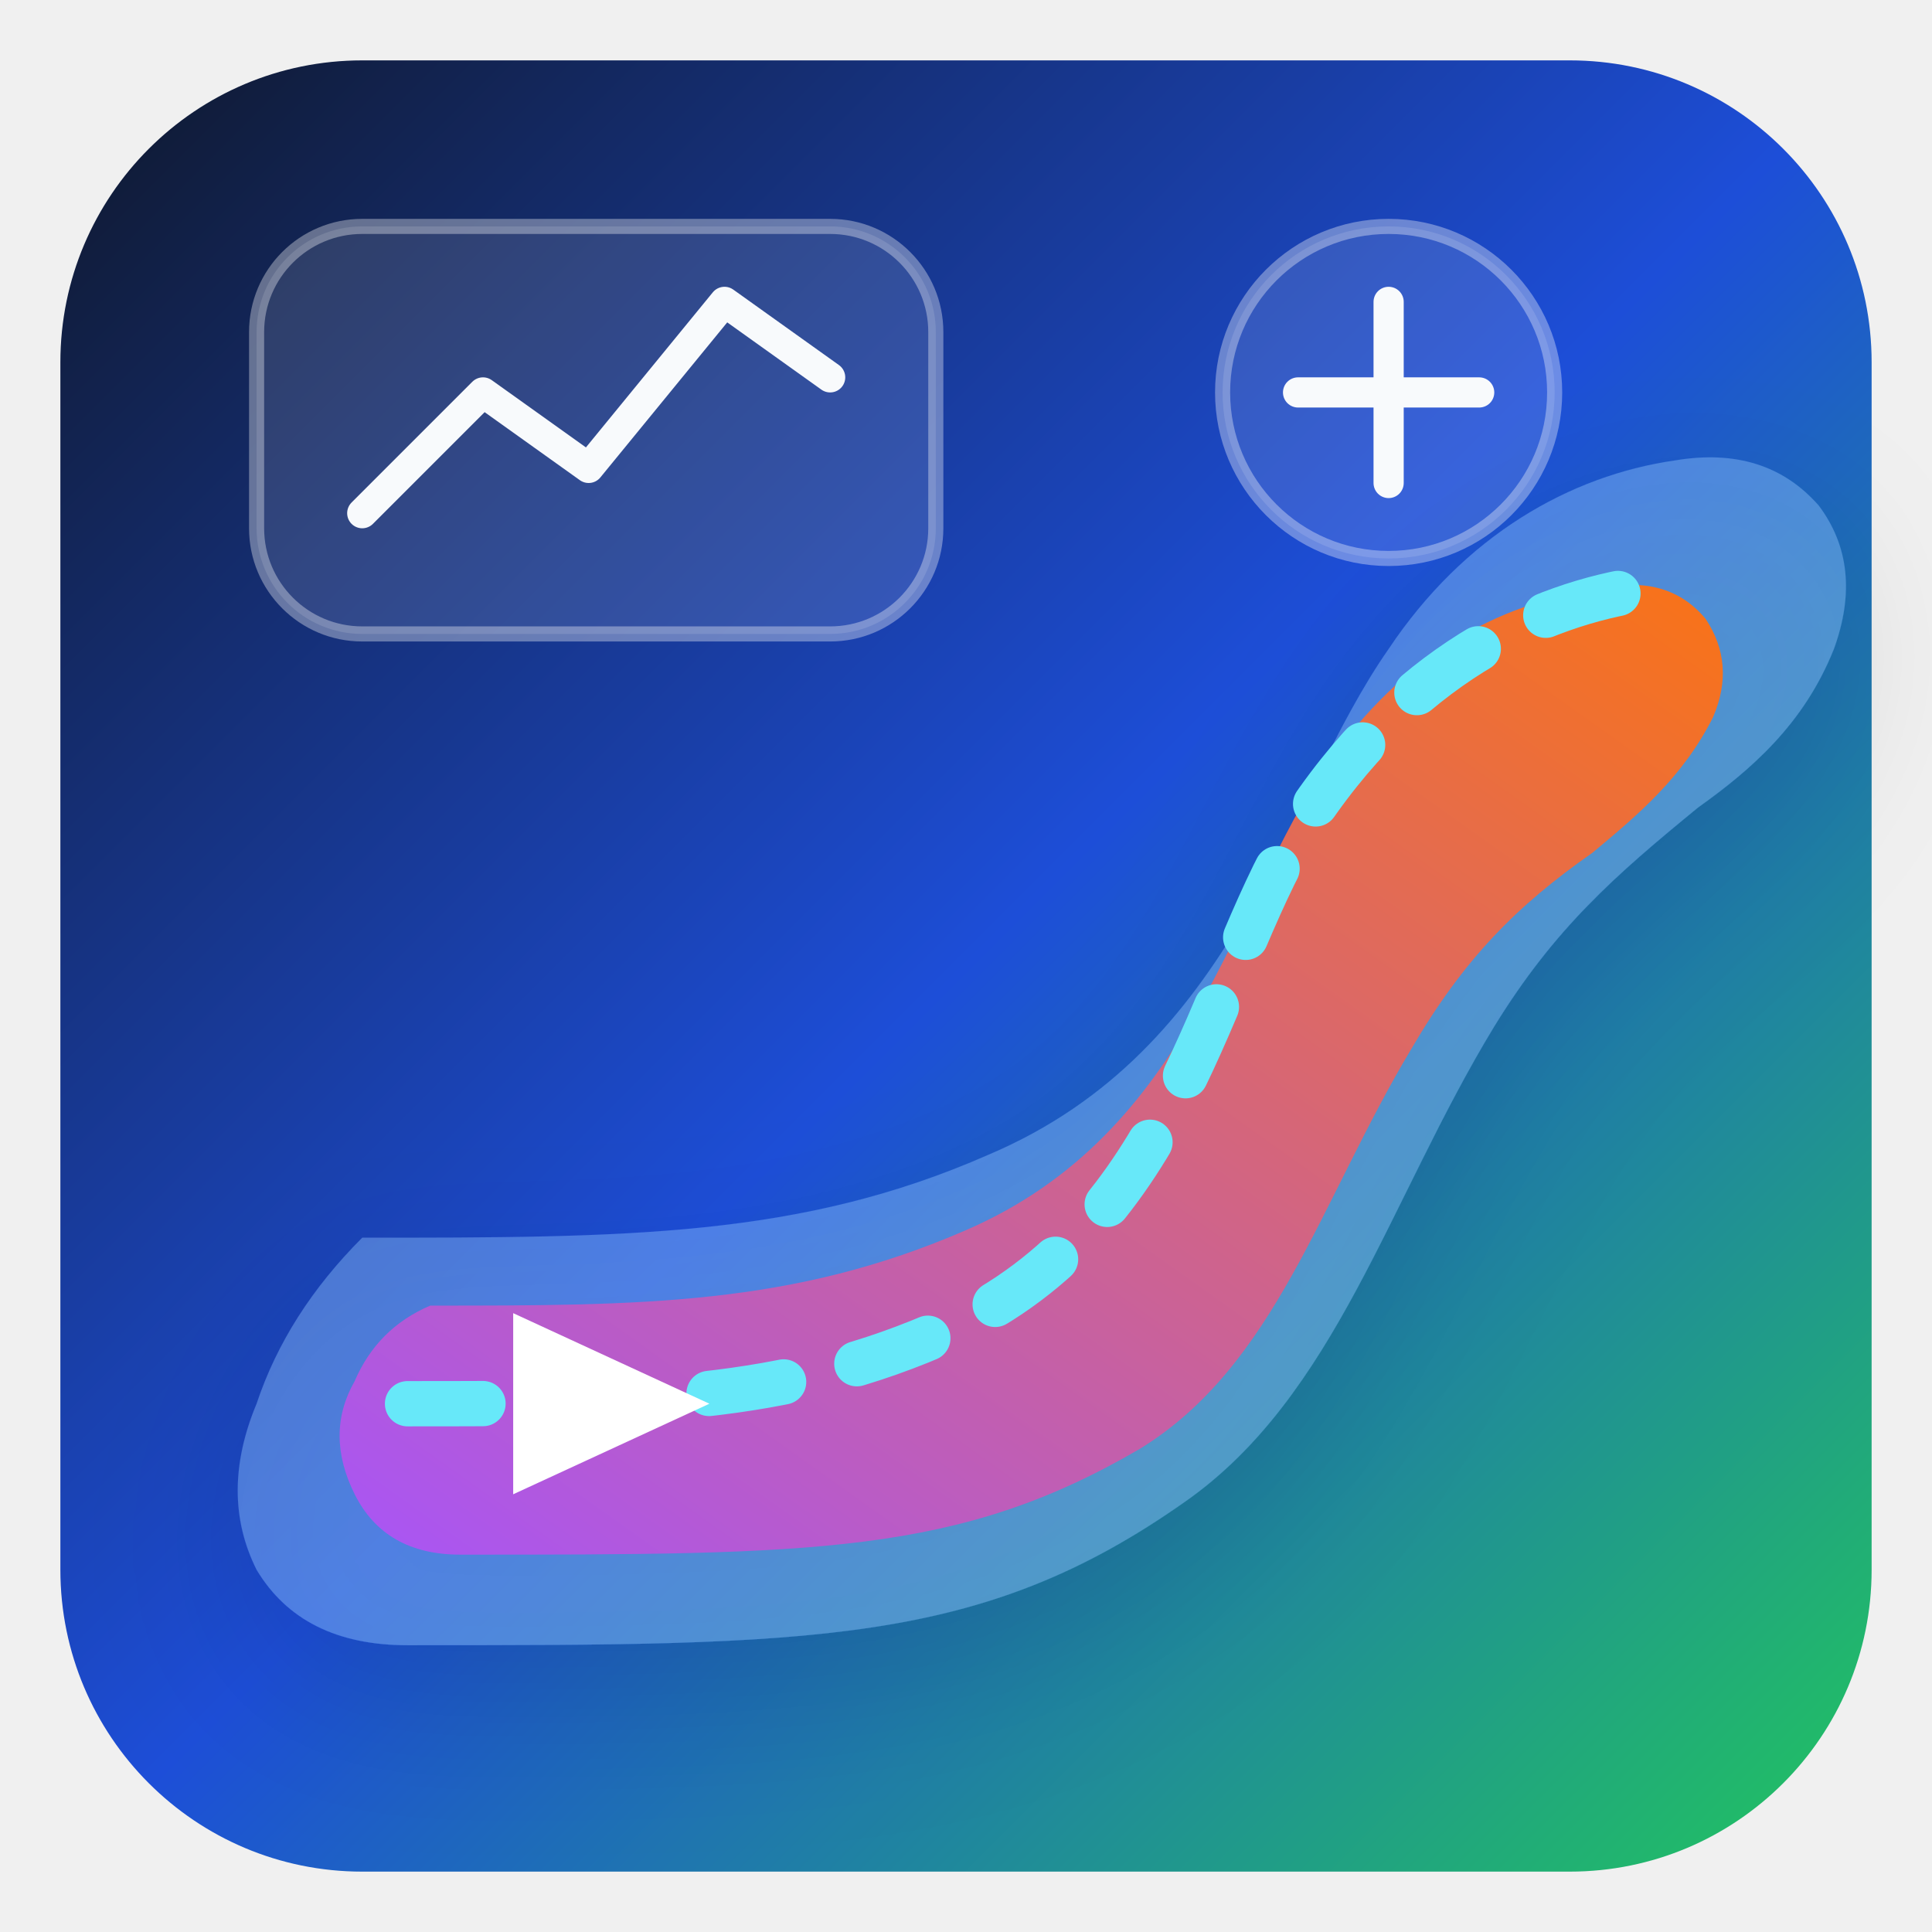
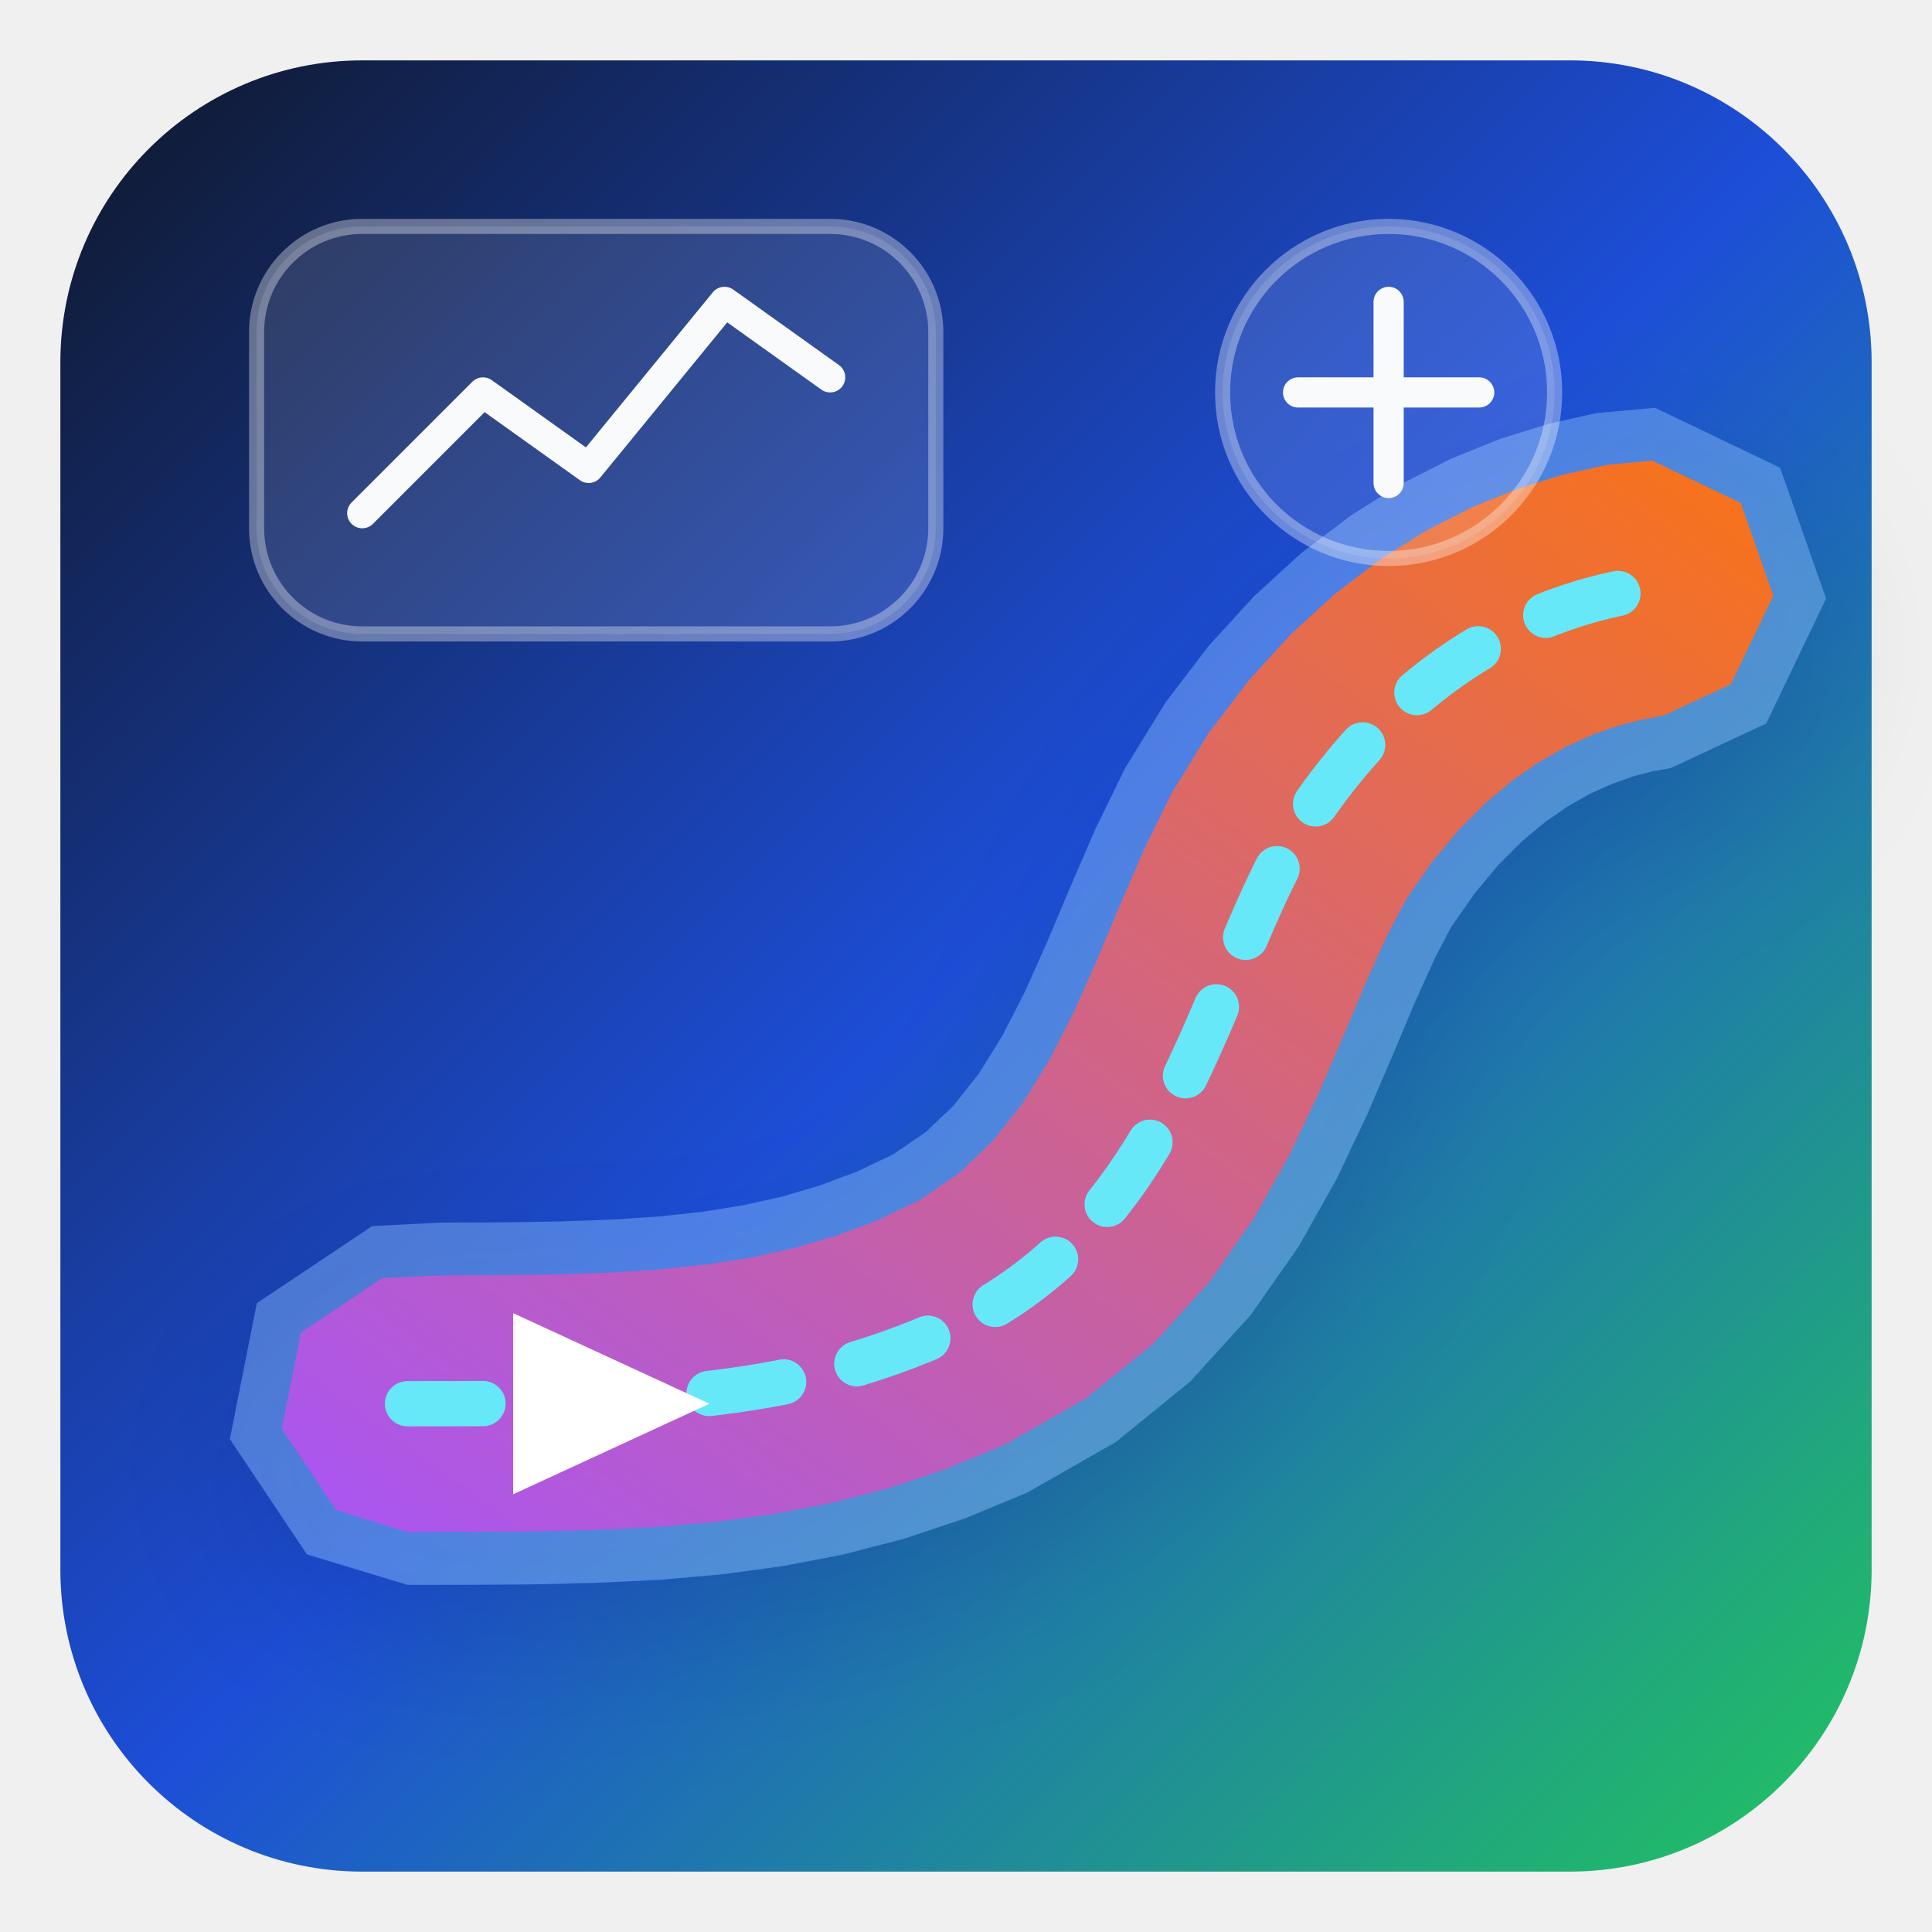
<svg xmlns="http://www.w3.org/2000/svg" width="256" height="256" viewBox="0 0 256 256">
  <defs>
    <linearGradient id="bg" x1="0%" y1="0%" x2="100%" y2="100%">
      <stop offset="0%" stop-color="#0f172a" />
      <stop offset="50%" stop-color="#1d4ed8" />
      <stop offset="100%" stop-color="#22c55e" />
    </linearGradient>
    <linearGradient id="track" x1="0%" y1="100%" x2="100%" y2="0%">
      <stop offset="0%" stop-color="#a855f7" />
      <stop offset="100%" stop-color="#f97316" />
    </linearGradient>
    <filter id="shadow" x="-20%" y="-20%" width="140%" height="140%">
      <feDropShadow dx="0" dy="8" stdDeviation="10" flood-color="#020617" flood-opacity="0.28" />
    </filter>
  </defs>
  <rect x="8" y="8" width="240" height="240" rx="40" fill="url(#bg)" />
-   <path d="M48 164        C 83 164, 106 164, 131 153        C 164 139, 170 106, 184 86        C 194 71, 208 63, 222 61        Q 234 59, 241 67        Q 247 75, 243 86        C 239 96, 232 102, 225 107        C 214 116, 206 123, 198 136        C 184 159, 177 185, 157 199        C 130 218, 108 218, 54 218        Q 40 218, 34 208        Q 29 198, 34 186        Q 38 174, 48 164        Z" fill="#93c5fd" fill-opacity="0.40" filter="url(#shadow)" />
-   <path d="M57 173        C 85 173, 105 173, 128 163        C 158 150, 163 120, 176 101        C 186 87, 198 80, 212 78        Q 221 76, 226 82        Q 230 88, 227 95        C 223 103, 217 108, 211 113        C 201 120, 194 127, 187 139        C 175 159, 169 181, 151 192        C 127 206, 108 206, 61 206        Q 51 206, 47 198        Q 43 190, 47 183        Q 50 176, 57 173        Z" fill="url(#track)" />
+   <path d="M 54.00 210.00        L 62.80 209.99        L 71.26 209.92        L 79.48 209.71        L 87.57 209.31        L 95.59 208.61        L 103.61 207.53        L 111.66 205.99        L 119.74 203.90        L 127.83 201.20        L 136.15 197.75        L 147.86 191.06        L 157.72 183.04        L 165.73 174.23        L 172.09 165.13        L 177.13 156.16        L 181.19 147.60        L 184.58 139.70        L 187.53 132.69        L 190.19 126.82        L 192.25 122.89        L 195.39 118.38        L 198.53 114.61        L 201.65 111.49        L 204.72 108.93        L 207.72 106.85        L 210.65 105.19        L 213.51 103.90        L 216.27 102.91        L 218.91 102.21        L 221.39 101.76        L 234.02 95.87        L 241.96 79.31        L 235.87 61.98        L 219.31 54.04        L 211.57 54.73        L 205.31 56.13        L 198.85 58.13        L 192.25 60.79        L 185.60 64.17        L 178.98 68.32        L 172.46 73.26        L 166.15 79.03        L 160.12 85.63        L 154.44 93.08        L 149.09 101.78        L 145.16 109.82        L 141.84 117.49        L 138.81 124.69        L 135.86 131.30        L 132.85 137.19        L 129.71 142.26        L 126.36 146.49        L 122.69 149.99        L 118.39 152.94        L 113.54 155.25        L 108.60 157.09        L 103.68 158.55        L 98.61 159.68        L 93.24 160.55        L 87.45 161.18        L 81.14 161.60        L 74.23 161.85        L 66.67 161.97        L 58.41 162.00        L 49.32 162.46        L 34.04 172.67        L 30.46 190.68        L 40.67 205.96        L 54.00 210.00        Z" fill="#93c5fd" fill-opacity="0.40" filter="url(#shadow)" />
+   <path d="M 54.00 203.00        L 62.77 202.99        L 71.15 202.92        L 79.23 202.72        L 87.10 202.32        L 94.84 201.65        L 102.50 200.62        L 110.13 199.16        L 117.76 197.18        L 125.39 194.64        L 133.19 191.41        L 143.89 185.29        L 152.89 177.98        L 160.24 169.89        L 166.14 161.44        L 170.89 152.98        L 174.79 144.75        L 178.12 137.00        L 181.10 129.92        L 183.90 123.76        L 186.34 119.13        L 189.82 114.13        L 193.37 109.88        L 196.93 106.32        L 200.48 103.35        L 204.01 100.92        L 207.49 98.95        L 210.89 97.40        L 214.20 96.23        L 217.39 95.38        L 220.40 94.83        L 229.35 90.66        L 234.97 78.93        L 230.66 66.65        L 218.93 61.03        L 212.82 61.62        L 207.10 62.90        L 201.19 64.73        L 195.15 67.17        L 189.04 70.27        L 182.95 74.08        L 176.95 78.64        L 171.10 83.98        L 165.50 90.12        L 160.18 97.08        L 155.26 105.08        L 151.53 112.71        L 148.29 120.20        L 145.25 127.44        L 142.19 134.29        L 138.96 140.60        L 135.45 146.26        L 131.55 151.18        L 127.12 155.41        L 121.87 159.01        L 116.22 161.72        L 110.82 163.73        L 105.43 165.32        L 99.92 166.56        L 94.17 167.49        L 88.05 168.15        L 81.49 168.59        L 74.40 168.85        L 66.73 168.97        L 58.41 169.00        L 50.68 169.33        L 39.87 176.56        L 37.33 189.32        L 44.56 200.13        L 54.00 203.00        Z" fill="url(#track)" />
  <path d="M54 186        C 84 186, 104 186, 126 176        C 156 162, 160 130, 172 110        C 186 88, 204 80, 218 78" fill="none" stroke="#67e8f9" stroke-width="6" stroke-linecap="round" stroke-dasharray="10 10" />
  <polygon points="68,174 94,186 68,198" fill="#ffffff" />
  <rect x="34" y="30" width="90" height="54" rx="14" fill="#ffffff" fill-opacity="0.12" stroke="#ffffff" stroke-opacity="0.35" stroke-width="2" />
  <path d="M48 68 L64 52 L78 62 L96 40 L110 50" fill="none" stroke="#f8fafc" stroke-width="4" stroke-linecap="round" stroke-linejoin="round" />
  <circle cx="184" cy="52" r="22" fill="#ffffff" fill-opacity="0.12" stroke="#ffffff" stroke-opacity="0.35" stroke-width="2" />
  <path d="M172 52 H196 M184 40 V64" stroke="#f8fafc" stroke-width="4" stroke-linecap="round" />
</svg>
